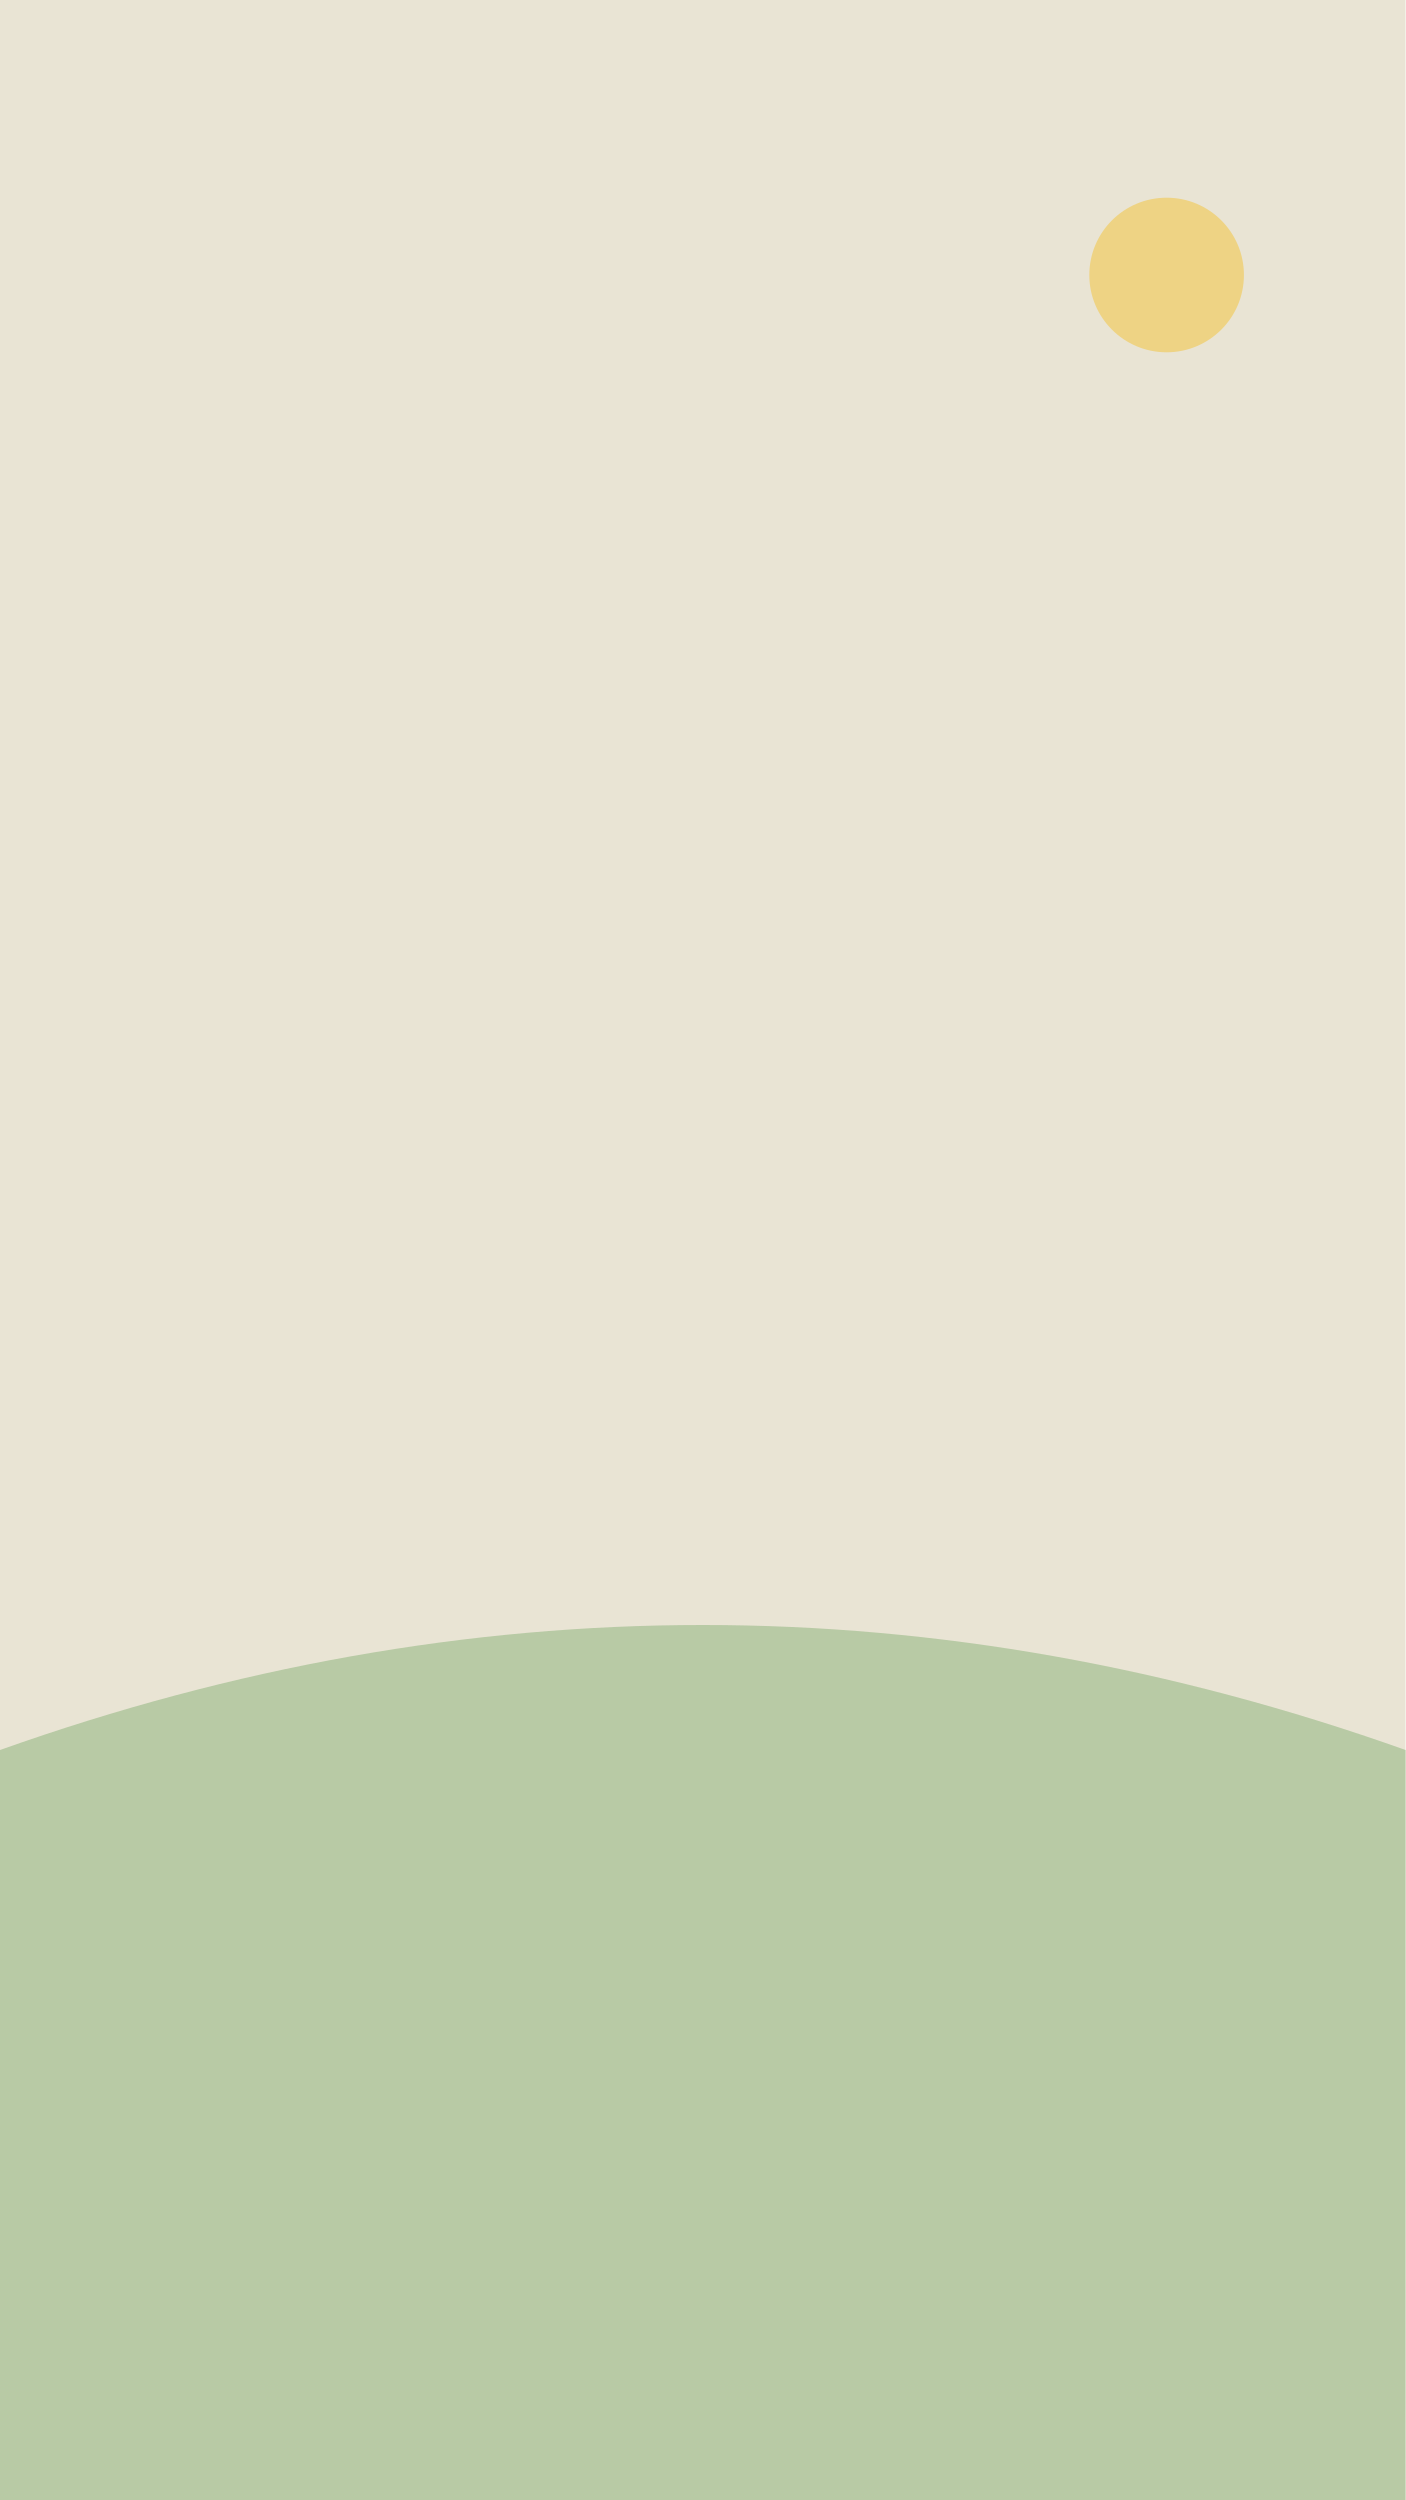
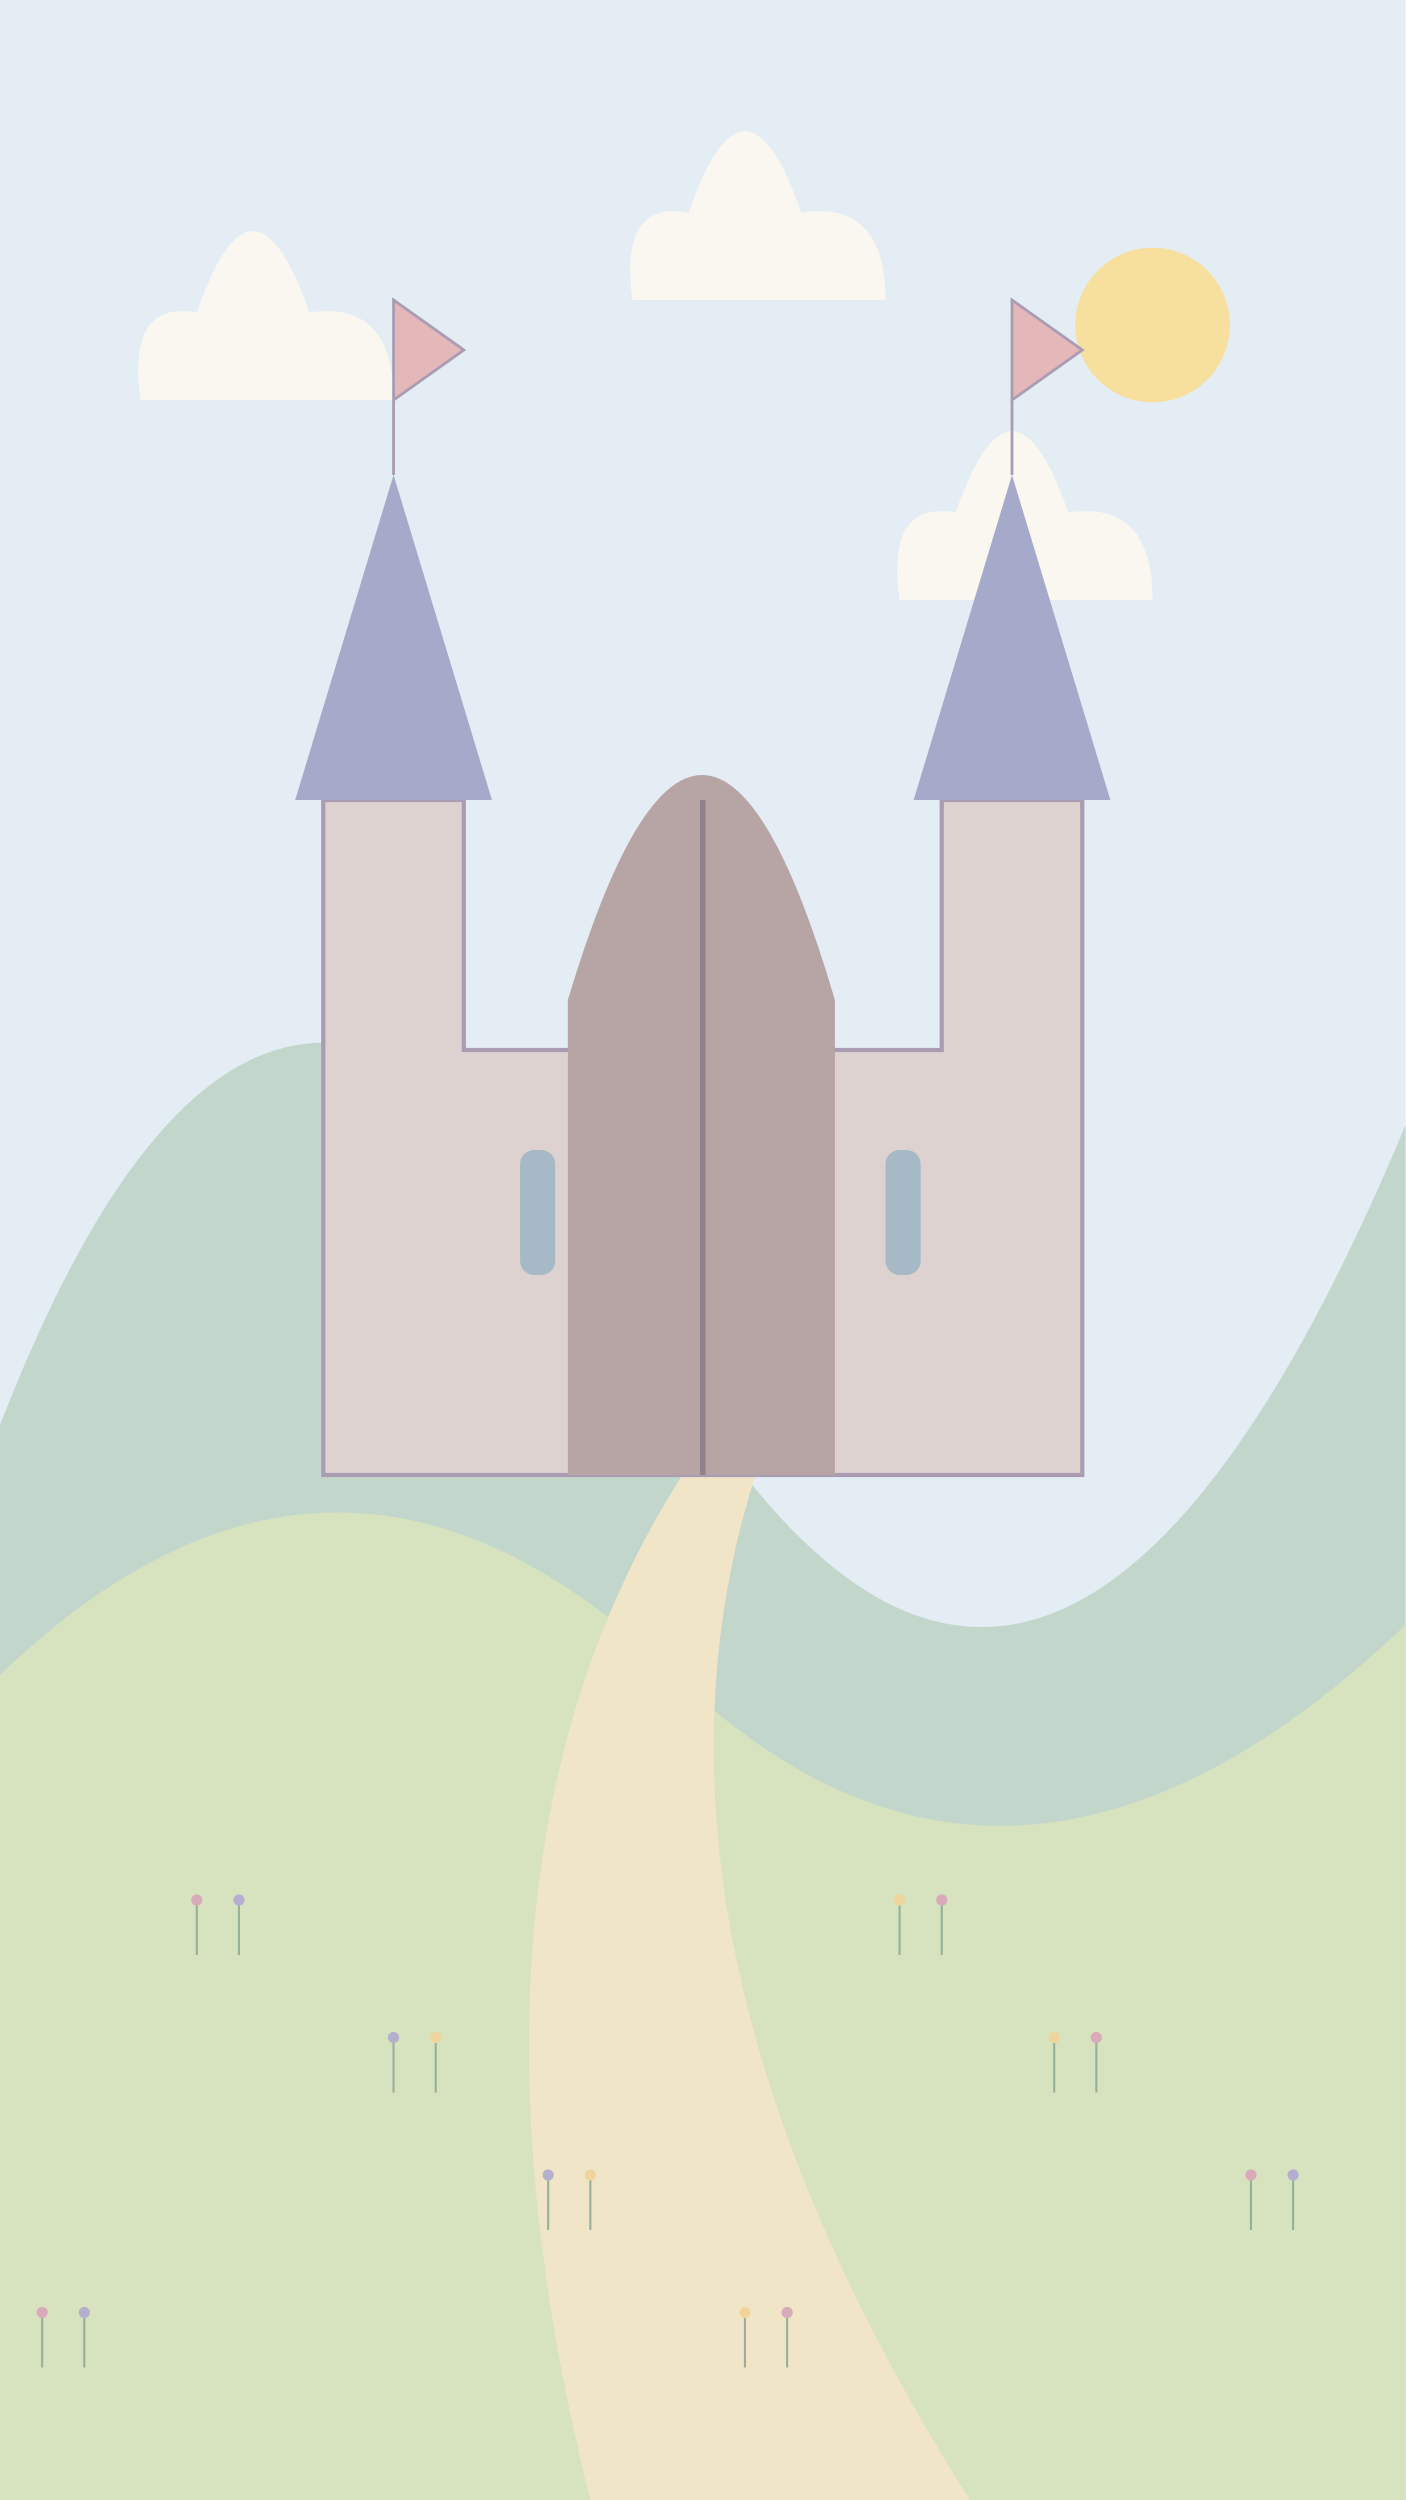
- <svg xmlns="http://www.w3.org/2000/svg" width="768" height="1366">
-   <rect width="100%" height="100%" fill="#e9e4d4" />
-   <path d="M0 956.2 Q384 819.6 768 956.2 V1366 H0Z" fill="#b8caa5" />
-   <circle cx="637.44" cy="150.26" r="42.24" fill="#eed384" />
+ <svg xmlns="http://www.w3.org/2000/svg" width="768" height="1366" viewBox="0 0 768 1366">
+   <rect width="768" height="1366" fill="#e4edf4" />
+   <circle cx="629.76" cy="177.58" r="42.24" fill="#f7df9d" />
+   <path d="M76.8 218.56 Q69.12 163.92 107.52 170.75 Q138.24 81.96 168.96 170.75 Q215.04 163.92 215.04 218.56 Z" fill="#fffaf0" opacity=".8" />
+   <path d="M345.6 163.92 Q337.92 109.28 376.32 116.11 Q407.04 27.32 437.76 116.11 Q483.84 109.28 483.84 163.92 Z" fill="#fffaf0" opacity=".8" />
+   <path d="M491.52 327.84 Q483.84 273.2 522.24 280.03 Q552.96 191.24 583.68 280.03 Q629.76 273.2 629.76 327.84 Z" fill="#fffaf0" opacity=".8" />
+   <path d="M0 778.62 Q153.6 382.48 360.96 737.64 T768 614.7 V1366 H0Z" fill="#c3d6cb" />
+   <path d="M0 915.22 Q184.32 737.64 368.64 915.22 T768 887.9 V1366 H0Z" fill="#d7e3bf" />
+   <path d="M322.56 1366 Q230.4 997.18 391.68 778.62 L422.4 778.62 Q322.56 1038.16 529.92 1366" fill="#f1e5c8" />
+   <path d="M176.64 805.94 V437.12 H253.44 V573.72 H514.56 V437.12 H591.36 V805.94Z" fill="#ded2d0" stroke="#aa9cb2" stroke-width="2.3" />
+   <path d="M161.28 437.12 L215.04 259.54 L268.8 437.12Z" fill="#a5a9ca" />
+   <path d="M215.04 259.54 V163.92 l38.4 27.32 l-38.4 27.32" fill="#e4b7b8" stroke="#aa9cb2" stroke-width="1.54" />
+   <path d="M499.2 437.12 L552.96 259.54 L606.72 437.12Z" fill="#a5a9ca" />
+   <path d="M552.96 259.54 V163.92 l38.4 27.32 l-38.4 27.32" fill="#e4b7b8" stroke="#aa9cb2" stroke-width="1.54" />
+   <path d="M310.27 805.94 V546.4 Q384.0 300.52 456.19 546.4 V805.94Z" fill="#b7a4a4" />
+   <path d="M384.0 437.12 V805.94" stroke="#8e818c" stroke-width="3.07" />
+   <rect x="284.16" y="628.36" width="19.2" height="68.3" rx="7.68" fill="#a6b9c6" />
+   <rect x="483.84" y="628.36" width="19.2" height="68.3" rx="7.68" fill="#a6b9c6" />
+   <path d="M107.52 1038.16 v30.05" stroke="#96b09a" stroke-width="1.15" />
+   <circle cx="107.52" cy="1038.16" r="3.07" fill="#d9aab9" />
+   <path d="M576.0 1113.29 v30.05" stroke="#96b09a" stroke-width="1.15" />
+   <circle cx="576.0" cy="1113.29" r="3.07" fill="#efd49b" />
+   <path d="M299.52 1188.42 v30.05" stroke="#96b09a" stroke-width="1.15" />
+   <circle cx="299.52" cy="1188.42" r="3.07" fill="#b5afcf" />
+   <path d="M23.04 1263.55 v30.05" stroke="#96b09a" stroke-width="1.15" />
+   <circle cx="23.04" cy="1263.55" r="3.07" fill="#d9aab9" />
+   <path d="M491.52 1038.16 v30.05" stroke="#96b09a" stroke-width="1.15" />
+   <circle cx="491.52" cy="1038.16" r="3.07" fill="#efd49b" />
+   <path d="M215.04 1113.29 v30.05" stroke="#96b09a" stroke-width="1.15" />
+   <circle cx="215.04" cy="1113.29" r="3.07" fill="#b5afcf" />
+   <path d="M683.52 1188.42 v30.05" stroke="#96b09a" stroke-width="1.15" />
+   <circle cx="683.52" cy="1188.42" r="3.07" fill="#d9aab9" />
+   <path d="M407.04 1263.55 v30.05" stroke="#96b09a" stroke-width="1.15" />
+   <circle cx="407.04" cy="1263.55" r="3.07" fill="#efd49b" />
+   <path d="M130.56 1038.16 v30.05" stroke="#96b09a" stroke-width="1.15" />
+   <circle cx="130.56" cy="1038.16" r="3.07" fill="#b5afcf" />
+   <path d="M599.04 1113.29 v30.05" stroke="#96b09a" stroke-width="1.15" />
+   <circle cx="599.04" cy="1113.29" r="3.07" fill="#d9aab9" />
+   <path d="M322.56 1188.42 v30.05" stroke="#96b09a" stroke-width="1.15" />
+   <circle cx="322.56" cy="1188.42" r="3.07" fill="#efd49b" />
+   <path d="M46.08 1263.55 v30.05" stroke="#96b09a" stroke-width="1.15" />
+   <circle cx="46.08" cy="1263.55" r="3.07" fill="#b5afcf" />
+   <path d="M514.56 1038.16 v30.05" stroke="#96b09a" stroke-width="1.15" />
+   <circle cx="514.56" cy="1038.16" r="3.07" fill="#d9aab9" />
+   <path d="M238.08 1113.29 v30.05" stroke="#96b09a" stroke-width="1.15" />
+   <circle cx="238.08" cy="1113.29" r="3.07" fill="#efd49b" />
+   <path d="M706.56 1188.42 v30.05" stroke="#96b09a" stroke-width="1.15" />
+   <circle cx="706.56" cy="1188.42" r="3.07" fill="#b5afcf" />
+   <path d="M430.08 1263.55 v30.05" stroke="#96b09a" stroke-width="1.15" />
+   <circle cx="430.08" cy="1263.55" r="3.07" fill="#d9aab9" />
</svg>
